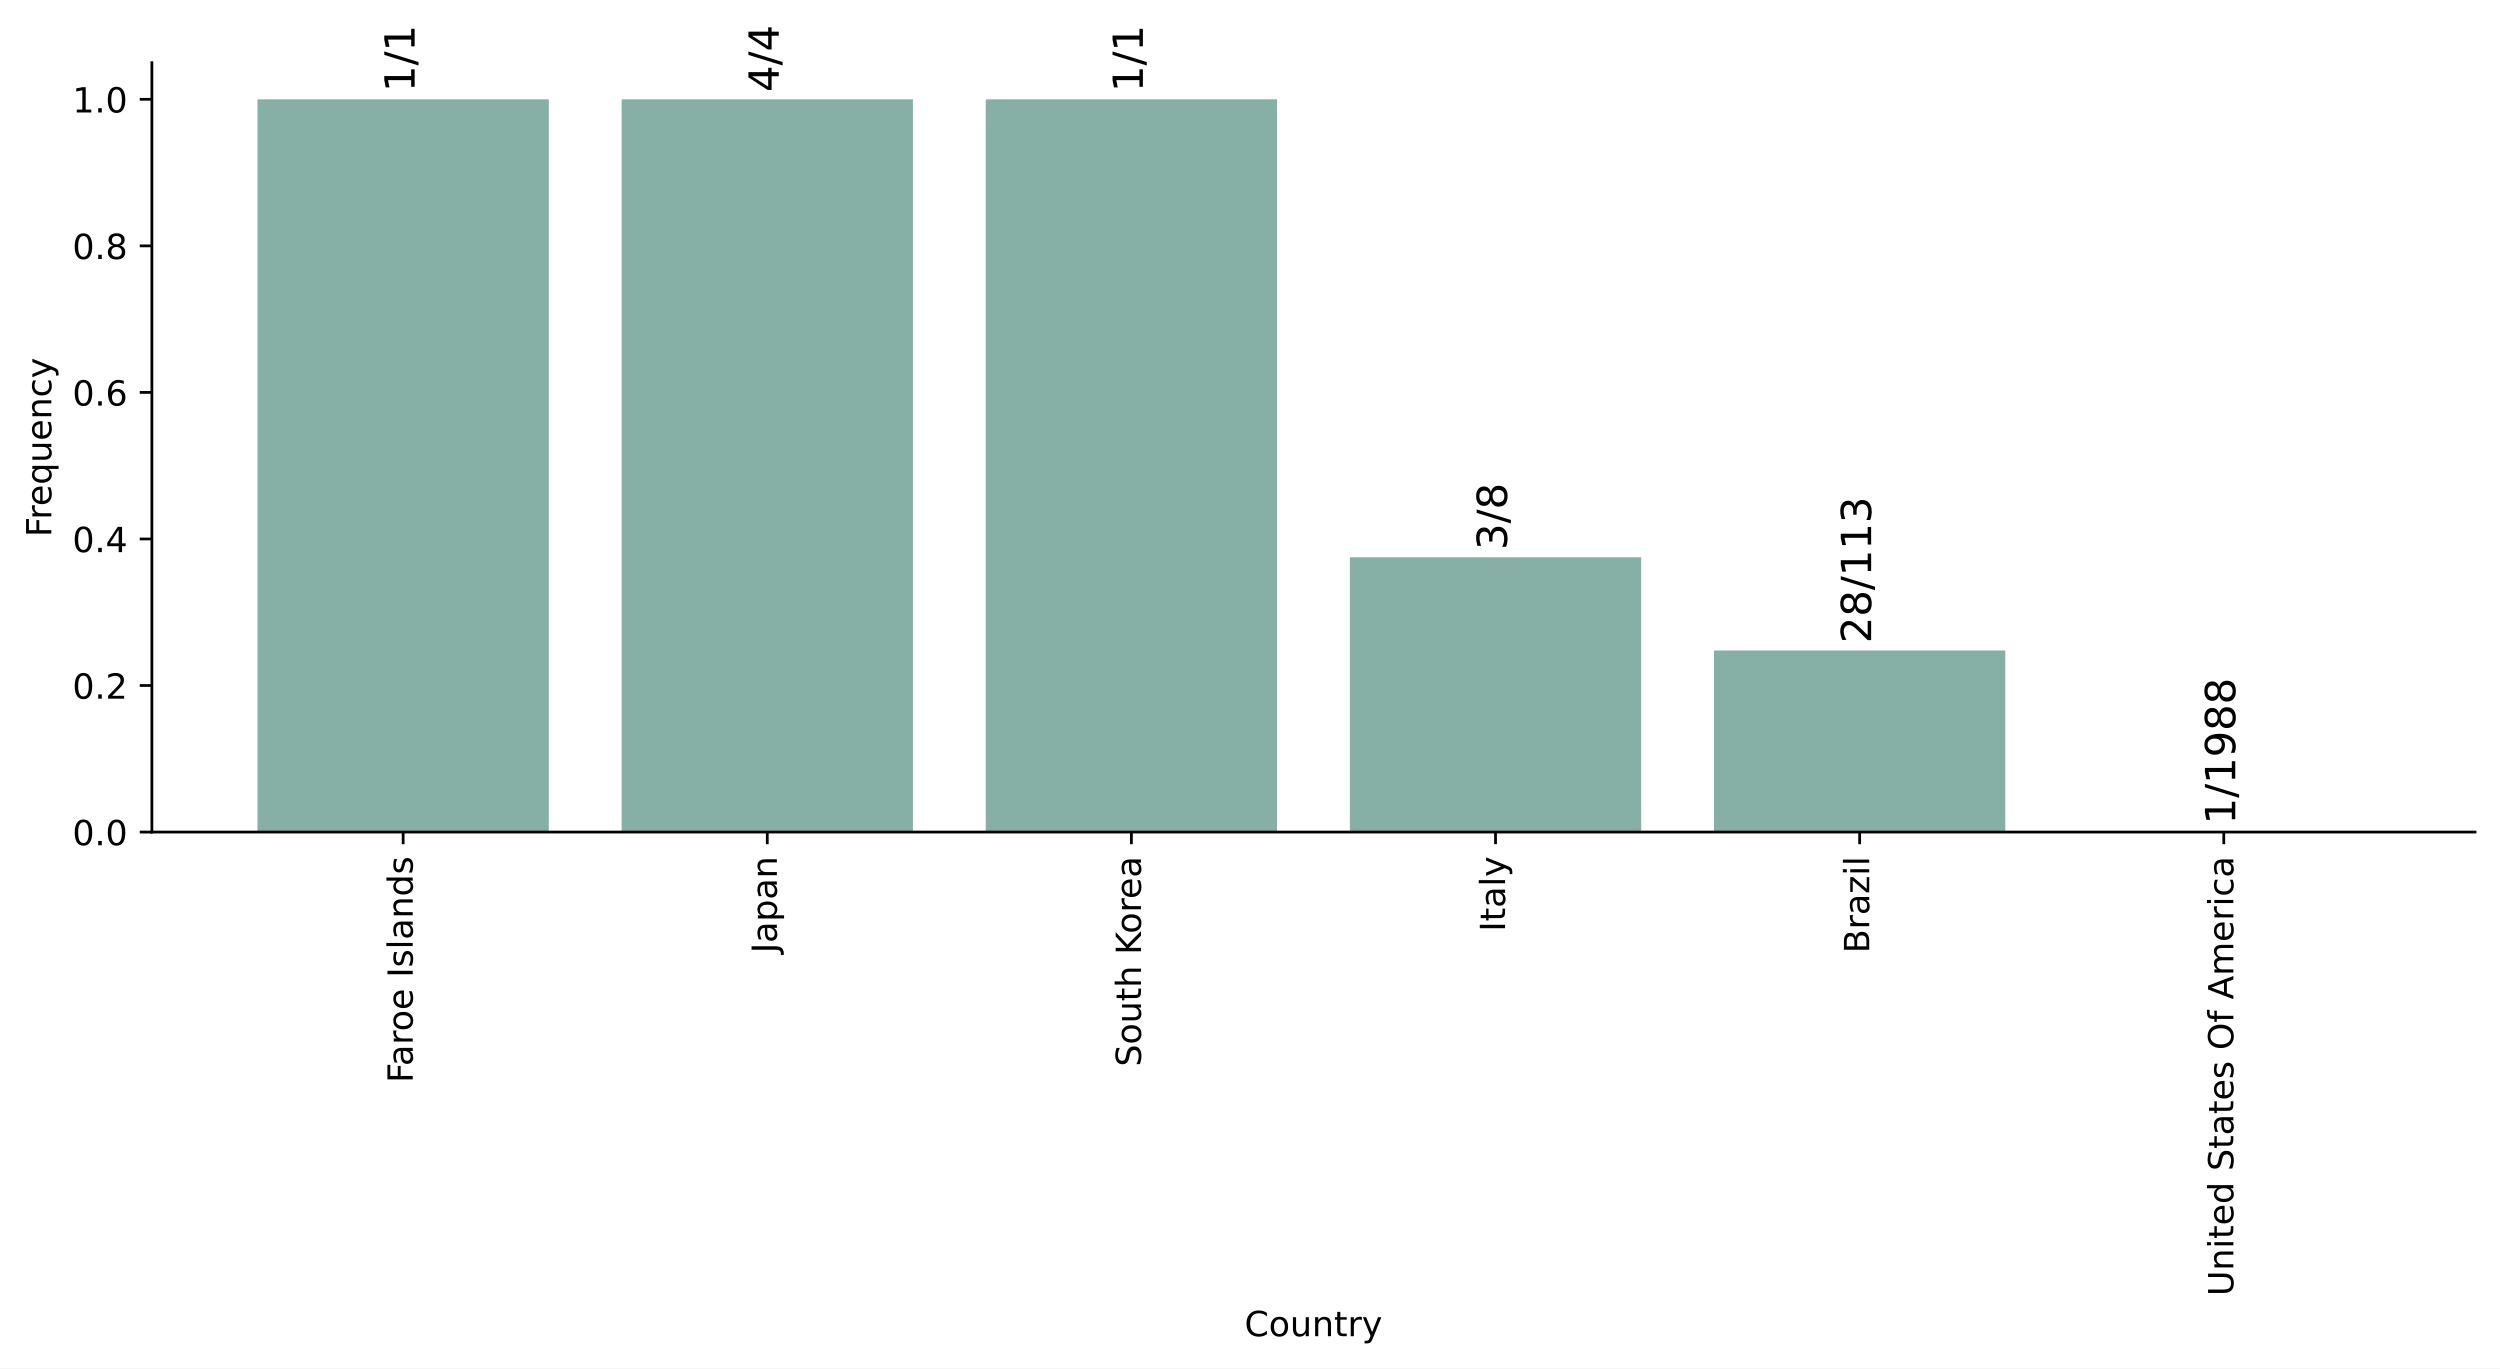
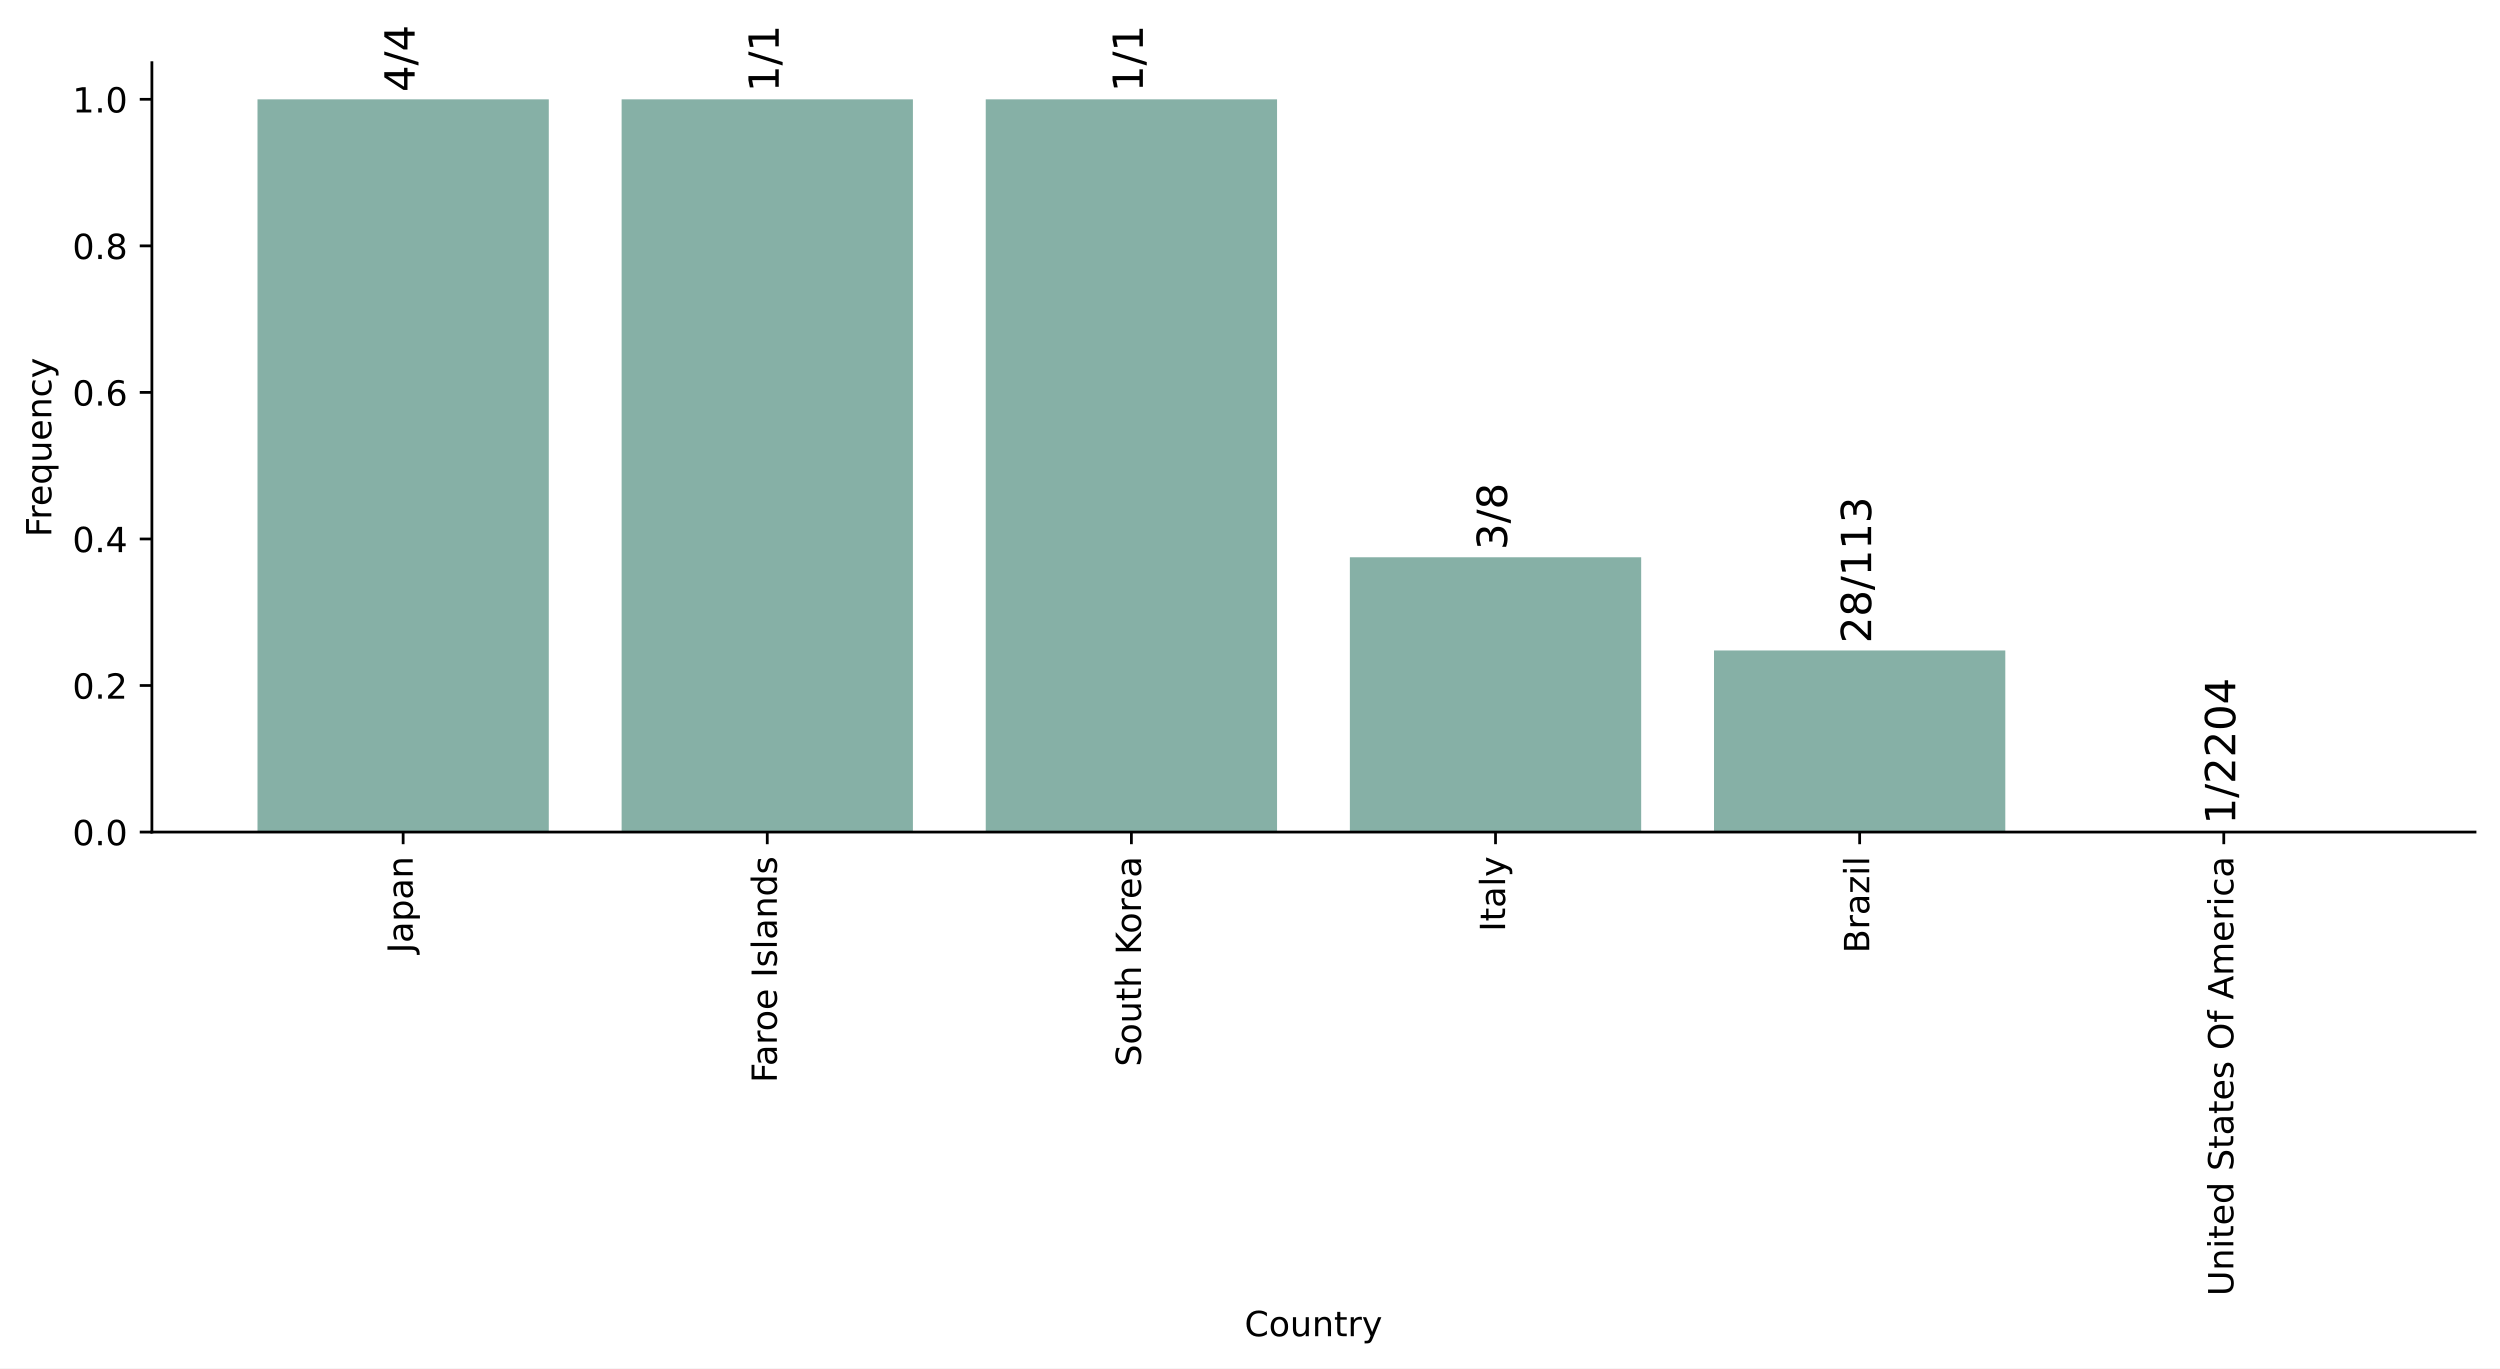
<svg xmlns="http://www.w3.org/2000/svg" xmlns:xlink="http://www.w3.org/1999/xlink" height="394.415pt" version="1.1" viewBox="0 0 720.581 394.415" width="720.581pt">
  <defs>
    <style type="text/css">*{stroke-linecap:butt;stroke-linejoin:round;}</style>
  </defs>
  <g id="figure_1">
    <g id="patch_1">
      <path d="M 0 394.415  L 720.581 394.415  L 720.581 0  L 0 0  z " style="fill:#ffffff;" />
    </g>
    <g id="axes_1">
      <g id="patch_2">
        <path d="M 43.781 239.825  L 713.381 239.825  L 713.381 18.064  L 43.781 18.064  z " style="fill:#ffffff;" />
      </g>
      <g id="patch_3">
-         <path clip-path="url(#p844e73c03a)" d="M 74.218 239.825  L 158.18 239.825  L 158.18 28.625  L 74.218 28.625  z " style="fill:#86b0a6;" />
+         <path clip-path="url(#p9c1e7ef24e)" d="M 74.218 239.825  L 158.18 239.825  L 158.18 28.625  L 74.218 28.625  z " style="fill:#86b0a6;" />
      </g>
      <g id="patch_4">
-         <path clip-path="url(#p844e73c03a)" d="M 179.171 239.825  L 263.133 239.825  L 263.133 28.625  L 179.171 28.625  z " style="fill:#86b0a6;" />
+         <path clip-path="url(#p9c1e7ef24e)" d="M 179.171 239.825  L 263.133 239.825  L 263.133 28.625  L 179.171 28.625  z " style="fill:#86b0a6;" />
      </g>
      <g id="patch_5">
-         <path clip-path="url(#p844e73c03a)" d="M 284.124 239.825  L 368.086 239.825  L 368.086 28.625  L 284.124 28.625  z " style="fill:#86b0a6;" />
+         <path clip-path="url(#p9c1e7ef24e)" d="M 284.124 239.825  L 368.086 239.825  L 368.086 28.625  L 284.124 28.625  z " style="fill:#86b0a6;" />
      </g>
      <g id="patch_6">
-         <path clip-path="url(#p844e73c03a)" d="M 389.077 239.825  L 473.039 239.825  L 473.039 160.625  L 389.077 160.625  z " style="fill:#86b0a6;" />
+         <path clip-path="url(#p9c1e7ef24e)" d="M 389.077 239.825  L 473.039 239.825  L 473.039 160.625  L 389.077 160.625  z " style="fill:#86b0a6;" />
      </g>
      <g id="patch_7">
-         <path clip-path="url(#p844e73c03a)" d="M 494.03 239.825  L 577.992 239.825  L 577.992 187.492  L 494.03 187.492  z " style="fill:#86b0a6;" />
+         <path clip-path="url(#p9c1e7ef24e)" d="M 494.03 239.825  L 577.992 239.825  L 577.992 187.492  L 494.03 187.492  z " style="fill:#86b0a6;" />
      </g>
      <g id="patch_8">
-         <path clip-path="url(#p844e73c03a)" d="M 598.983 239.825  L 682.945 239.825  L 682.945 239.718  L 598.983 239.718  z " style="fill:#86b0a6;" />
+         <path clip-path="url(#p9c1e7ef24e)" d="M 598.983 239.825  L 682.945 239.825  L 682.945 239.729  L 598.983 239.729  z " style="fill:#86b0a6;" />
      </g>
      <g id="matplotlib.axis_1">
        <g id="xtick_1">
          <g id="line2d_1">
            <defs>
-               <path d="M 0 0  L 0 3.5  " id="m501939769b" style="stroke:#000000;stroke-width:0.8;" />
+               <path d="M 0 0  L 0 3.5  " id="m7625dc37d4" style="stroke:#000000;stroke-width:0.8;" />
            </defs>
            <g>
-               <use style="stroke:#000000;stroke-width:0.8;" x="116.199" xlink:href="#m501939769b" y="239.825" />
+               <use style="stroke:#000000;stroke-width:0.8;" x="116.199" xlink:href="#m7625dc37d4" y="239.825" />
            </g>
          </g>
          <g id="text_1">
-             <g transform="translate(118.9582 312.0886)rotate(-90)scale(0.1 -0.1)">
+             <g transform="translate(118.9582 274.7167)rotate(-90)scale(0.1 -0.1)">
+               <defs>
+                 <path d="M 9.812 72.906  L 19.672 72.906  L 19.672 5.078  Q 19.672 -8.109 14.672 -14.062  Q 9.672 -20.016 -1.422 -20.016  L -5.172 -20.016  L -5.172 -11.719  L -2.094 -11.719  Q 4.438 -11.719 7.125 -8.047  Q 9.812 -4.391 9.812 5.078  z " id="DejaVuSans-74" />
+                 <path d="M 34.281 27.484  Q 23.391 27.484 19.188 25  Q 14.984 22.516 14.984 16.5  Q 14.984 11.719 18.141 8.906  Q 21.297 6.109 26.703 6.109  Q 34.188 6.109 38.703 11.406  Q 43.219 16.703 43.219 25.484  L 43.219 27.484  z M 52.203 31.203  L 52.203 0  L 43.219 0  L 43.219 8.297  Q 40.141 3.328 35.547 0.953  Q 30.953 -1.422 24.312 -1.422  Q 15.922 -1.422 10.953 3.297  Q 6 8.016 6 15.922  Q 6 25.141 12.172 29.828  Q 18.359 34.516 30.609 34.516  L 43.219 34.516  L 43.219 35.406  Q 43.219 41.609 39.141 45  Q 35.062 48.391 27.688 48.391  Q 23 48.391 18.547 47.266  Q 14.109 46.141 10.016 43.891  L 10.016 52.203  Q 14.938 54.109 19.578 55.047  Q 24.219 56 28.609 56  Q 40.484 56 46.344 49.844  Q 52.203 43.703 52.203 31.203  z " id="DejaVuSans-97" />
+                 <path d="M 18.109 8.203  L 18.109 -20.797  L 9.078 -20.797  L 9.078 54.688  L 18.109 54.688  L 18.109 46.391  Q 20.953 51.266 25.266 53.625  Q 29.594 56 35.594 56  Q 45.562 56 51.781 48.094  Q 58.016 40.188 58.016 27.297  Q 58.016 14.406 51.781 6.484  Q 45.562 -1.422 35.594 -1.422  Q 29.594 -1.422 25.266 0.953  Q 20.953 3.328 18.109 8.203  z M 48.688 27.297  Q 48.688 37.203 44.609 42.844  Q 40.531 48.484 33.406 48.484  Q 26.266 48.484 22.188 42.844  Q 18.109 37.203 18.109 27.297  Q 18.109 17.391 22.188 11.75  Q 26.266 6.109 33.406 6.109  Q 40.531 6.109 44.609 11.75  Q 48.688 17.391 48.688 27.297  z " id="DejaVuSans-112" />
+                 <path d="M 54.891 33.016  L 54.891 0  L 45.906 0  L 45.906 32.719  Q 45.906 40.484 42.875 44.328  Q 39.844 48.188 33.797 48.188  Q 26.516 48.188 22.312 43.547  Q 18.109 38.922 18.109 30.906  L 18.109 0  L 9.078 0  L 9.078 54.688  L 18.109 54.688  L 18.109 46.188  Q 21.344 51.125 25.703 53.562  Q 30.078 56 35.797 56  Q 45.219 56 50.047 50.172  Q 54.891 44.344 54.891 33.016  z " id="DejaVuSans-110" />
+               </defs>
+               <use xlink:href="#DejaVuSans-74" />
+               <use x="29.492" xlink:href="#DejaVuSans-97" />
+               <use x="90.771" xlink:href="#DejaVuSans-112" />
+               <use x="154.248" xlink:href="#DejaVuSans-97" />
+               <use x="215.527" xlink:href="#DejaVuSans-110" />
+             </g>
+           </g>
+         </g>
+         <g id="xtick_2">
+           <g id="line2d_2">
+             <g>
+               <use style="stroke:#000000;stroke-width:0.8;" x="221.152" xlink:href="#m7625dc37d4" y="239.825" />
+             </g>
+           </g>
+           <g id="text_2">
+             <g transform="translate(223.9112 312.0886)rotate(-90)scale(0.1 -0.1)">
              <defs>
                <path d="M 9.812 72.906  L 51.703 72.906  L 51.703 64.594  L 19.672 64.594  L 19.672 43.109  L 48.578 43.109  L 48.578 34.812  L 19.672 34.812  L 19.672 0  L 9.812 0  z " id="DejaVuSans-70" />
-                 <path d="M 34.281 27.484  Q 23.391 27.484 19.188 25  Q 14.984 22.516 14.984 16.5  Q 14.984 11.719 18.141 8.906  Q 21.297 6.109 26.703 6.109  Q 34.188 6.109 38.703 11.406  Q 43.219 16.703 43.219 25.484  L 43.219 27.484  z M 52.203 31.203  L 52.203 0  L 43.219 0  L 43.219 8.297  Q 40.141 3.328 35.547 0.953  Q 30.953 -1.422 24.312 -1.422  Q 15.922 -1.422 10.953 3.297  Q 6 8.016 6 15.922  Q 6 25.141 12.172 29.828  Q 18.359 34.516 30.609 34.516  L 43.219 34.516  L 43.219 35.406  Q 43.219 41.609 39.141 45  Q 35.062 48.391 27.688 48.391  Q 23 48.391 18.547 47.266  Q 14.109 46.141 10.016 43.891  L 10.016 52.203  Q 14.938 54.109 19.578 55.047  Q 24.219 56 28.609 56  Q 40.484 56 46.344 49.844  Q 52.203 43.703 52.203 31.203  z " id="DejaVuSans-97" />
                <path d="M 41.109 46.297  Q 39.594 47.172 37.812 47.578  Q 36.031 48 33.891 48  Q 26.266 48 22.188 43.047  Q 18.109 38.094 18.109 28.812  L 18.109 0  L 9.078 0  L 9.078 54.688  L 18.109 54.688  L 18.109 46.188  Q 20.953 51.172 25.484 53.578  Q 30.031 56 36.531 56  Q 37.453 56 38.578 55.875  Q 39.703 55.766 41.062 55.516  z " id="DejaVuSans-114" />
                <path d="M 30.609 48.391  Q 23.391 48.391 19.188 42.75  Q 14.984 37.109 14.984 27.297  Q 14.984 17.484 19.156 11.844  Q 23.344 6.203 30.609 6.203  Q 37.797 6.203 41.984 11.859  Q 46.188 17.531 46.188 27.297  Q 46.188 37.016 41.984 42.703  Q 37.797 48.391 30.609 48.391  z M 30.609 56  Q 42.328 56 49.016 48.375  Q 55.719 40.766 55.719 27.297  Q 55.719 13.875 49.016 6.219  Q 42.328 -1.422 30.609 -1.422  Q 18.844 -1.422 12.172 6.219  Q 5.516 13.875 5.516 27.297  Q 5.516 40.766 12.172 48.375  Q 18.844 56 30.609 56  z " id="DejaVuSans-111" />
                <path d="M 56.203 29.594  L 56.203 25.203  L 14.891 25.203  Q 15.484 15.922 20.484 11.062  Q 25.484 6.203 34.422 6.203  Q 39.594 6.203 44.453 7.469  Q 49.312 8.734 54.109 11.281  L 54.109 2.781  Q 49.266 0.734 44.188 -0.344  Q 39.109 -1.422 33.891 -1.422  Q 20.797 -1.422 13.156 6.188  Q 5.516 13.812 5.516 26.812  Q 5.516 40.234 12.766 48.109  Q 20.016 56 32.328 56  Q 43.359 56 49.781 48.891  Q 56.203 41.797 56.203 29.594  z M 47.219 32.234  Q 47.125 39.594 43.094 43.984  Q 39.062 48.391 32.422 48.391  Q 24.906 48.391 20.391 44.141  Q 15.875 39.891 15.188 32.172  z " id="DejaVuSans-101" />
                <path id="DejaVuSans-32" />
                <path d="M 9.812 72.906  L 19.672 72.906  L 19.672 0  L 9.812 0  z " id="DejaVuSans-73" />
                <path d="M 44.281 53.078  L 44.281 44.578  Q 40.484 46.531 36.375 47.5  Q 32.281 48.484 27.875 48.484  Q 21.188 48.484 17.844 46.438  Q 14.5 44.391 14.5 40.281  Q 14.5 37.156 16.891 35.375  Q 19.281 33.594 26.516 31.984  L 29.594 31.297  Q 39.156 29.25 43.188 25.516  Q 47.219 21.781 47.219 15.094  Q 47.219 7.469 41.188 3.016  Q 35.156 -1.422 24.609 -1.422  Q 20.219 -1.422 15.453 -0.562  Q 10.688 0.297 5.422 2  L 5.422 11.281  Q 10.406 8.688 15.234 7.391  Q 20.062 6.109 24.812 6.109  Q 31.156 6.109 34.562 8.281  Q 37.984 10.453 37.984 14.406  Q 37.984 18.062 35.516 20.016  Q 33.062 21.969 24.703 23.781  L 21.578 24.516  Q 13.234 26.266 9.516 29.906  Q 5.812 33.547 5.812 39.891  Q 5.812 47.609 11.281 51.797  Q 16.75 56 26.812 56  Q 31.781 56 36.172 55.266  Q 40.578 54.547 44.281 53.078  z " id="DejaVuSans-115" />
                <path d="M 9.422 75.984  L 18.406 75.984  L 18.406 0  L 9.422 0  z " id="DejaVuSans-108" />
-                 <path d="M 54.891 33.016  L 54.891 0  L 45.906 0  L 45.906 32.719  Q 45.906 40.484 42.875 44.328  Q 39.844 48.188 33.797 48.188  Q 26.516 48.188 22.312 43.547  Q 18.109 38.922 18.109 30.906  L 18.109 0  L 9.078 0  L 9.078 54.688  L 18.109 54.688  L 18.109 46.188  Q 21.344 51.125 25.703 53.562  Q 30.078 56 35.797 56  Q 45.219 56 50.047 50.172  Q 54.891 44.344 54.891 33.016  z " id="DejaVuSans-110" />
                <path d="M 45.406 46.391  L 45.406 75.984  L 54.391 75.984  L 54.391 0  L 45.406 0  L 45.406 8.203  Q 42.578 3.328 38.25 0.953  Q 33.938 -1.422 27.875 -1.422  Q 17.969 -1.422 11.734 6.484  Q 5.516 14.406 5.516 27.297  Q 5.516 40.188 11.734 48.094  Q 17.969 56 27.875 56  Q 33.938 56 38.25 53.625  Q 42.578 51.266 45.406 46.391  z M 14.797 27.297  Q 14.797 17.391 18.875 11.75  Q 22.953 6.109 30.078 6.109  Q 37.203 6.109 41.297 11.75  Q 45.406 17.391 45.406 27.297  Q 45.406 37.203 41.297 42.844  Q 37.203 48.484 30.078 48.484  Q 22.953 48.484 18.875 42.844  Q 14.797 37.203 14.797 27.297  z " id="DejaVuSans-100" />
              </defs>
              <use xlink:href="#DejaVuSans-70" />
              <use x="48.395" xlink:href="#DejaVuSans-97" />
              <use x="109.674" xlink:href="#DejaVuSans-114" />
              <use x="148.537" xlink:href="#DejaVuSans-111" />
              <use x="209.719" xlink:href="#DejaVuSans-101" />
              <use x="271.242" xlink:href="#DejaVuSans-32" />
              <use x="303.029" xlink:href="#DejaVuSans-73" />
              <use x="332.521" xlink:href="#DejaVuSans-115" />
              <use x="384.621" xlink:href="#DejaVuSans-108" />
              <use x="412.404" xlink:href="#DejaVuSans-97" />
              <use x="473.684" xlink:href="#DejaVuSans-110" />
              <use x="537.062" xlink:href="#DejaVuSans-100" />
              <use x="600.539" xlink:href="#DejaVuSans-115" />
            </g>
          </g>
        </g>
-         <g id="xtick_2">
-           <g id="line2d_2">
-             <g>
-               <use style="stroke:#000000;stroke-width:0.8;" x="221.152" xlink:href="#m501939769b" y="239.825" />
-             </g>
-           </g>
-           <g id="text_2">
-             <g transform="translate(223.9112 274.7167)rotate(-90)scale(0.1 -0.1)">
-               <defs>
-                 <path d="M 9.812 72.906  L 19.672 72.906  L 19.672 5.078  Q 19.672 -8.109 14.672 -14.062  Q 9.672 -20.016 -1.422 -20.016  L -5.172 -20.016  L -5.172 -11.719  L -2.094 -11.719  Q 4.438 -11.719 7.125 -8.047  Q 9.812 -4.391 9.812 5.078  z " id="DejaVuSans-74" />
-                 <path d="M 18.109 8.203  L 18.109 -20.797  L 9.078 -20.797  L 9.078 54.688  L 18.109 54.688  L 18.109 46.391  Q 20.953 51.266 25.266 53.625  Q 29.594 56 35.594 56  Q 45.562 56 51.781 48.094  Q 58.016 40.188 58.016 27.297  Q 58.016 14.406 51.781 6.484  Q 45.562 -1.422 35.594 -1.422  Q 29.594 -1.422 25.266 0.953  Q 20.953 3.328 18.109 8.203  z M 48.688 27.297  Q 48.688 37.203 44.609 42.844  Q 40.531 48.484 33.406 48.484  Q 26.266 48.484 22.188 42.844  Q 18.109 37.203 18.109 27.297  Q 18.109 17.391 22.188 11.75  Q 26.266 6.109 33.406 6.109  Q 40.531 6.109 44.609 11.75  Q 48.688 17.391 48.688 27.297  z " id="DejaVuSans-112" />
-               </defs>
-               <use xlink:href="#DejaVuSans-74" />
-               <use x="29.492" xlink:href="#DejaVuSans-97" />
-               <use x="90.771" xlink:href="#DejaVuSans-112" />
-               <use x="154.248" xlink:href="#DejaVuSans-97" />
-               <use x="215.527" xlink:href="#DejaVuSans-110" />
-             </g>
-           </g>
-         </g>
        <g id="xtick_3">
          <g id="line2d_3">
            <g>
-               <use style="stroke:#000000;stroke-width:0.8;" x="326.105" xlink:href="#m501939769b" y="239.825" />
+               <use style="stroke:#000000;stroke-width:0.8;" x="326.105" xlink:href="#m7625dc37d4" y="239.825" />
            </g>
          </g>
          <g id="text_3">
            <g transform="translate(328.8641 307.4089)rotate(-90)scale(0.1 -0.1)">
              <defs>
                <path d="M 53.516 70.516  L 53.516 60.891  Q 47.906 63.578 42.922 64.891  Q 37.938 66.219 33.297 66.219  Q 25.25 66.219 20.875 63.094  Q 16.5 59.969 16.5 54.203  Q 16.5 49.359 19.406 46.891  Q 22.312 44.438 30.422 42.922  L 36.375 41.703  Q 47.406 39.594 52.656 34.297  Q 57.906 29 57.906 20.125  Q 57.906 9.516 50.797 4.047  Q 43.703 -1.422 29.984 -1.422  Q 24.812 -1.422 18.969 -0.25  Q 13.141 0.922 6.891 3.219  L 6.891 13.375  Q 12.891 10.016 18.656 8.297  Q 24.422 6.594 29.984 6.594  Q 38.422 6.594 43.016 9.906  Q 47.609 13.234 47.609 19.391  Q 47.609 24.75 44.312 27.781  Q 41.016 30.812 33.5 32.328  L 27.484 33.5  Q 16.453 35.688 11.516 40.375  Q 6.594 45.062 6.594 53.422  Q 6.594 63.094 13.406 68.656  Q 20.219 74.219 32.172 74.219  Q 37.312 74.219 42.625 73.281  Q 47.953 72.359 53.516 70.516  z " id="DejaVuSans-83" />
                <path d="M 8.5 21.578  L 8.5 54.688  L 17.484 54.688  L 17.484 21.922  Q 17.484 14.156 20.5 10.266  Q 23.531 6.391 29.594 6.391  Q 36.859 6.391 41.078 11.031  Q 45.312 15.672 45.312 23.688  L 45.312 54.688  L 54.297 54.688  L 54.297 0  L 45.312 0  L 45.312 8.406  Q 42.047 3.422 37.719 1  Q 33.406 -1.422 27.688 -1.422  Q 18.266 -1.422 13.375 4.438  Q 8.5 10.297 8.5 21.578  z M 31.109 56  z " id="DejaVuSans-117" />
                <path d="M 18.312 70.219  L 18.312 54.688  L 36.812 54.688  L 36.812 47.703  L 18.312 47.703  L 18.312 18.016  Q 18.312 11.328 20.141 9.422  Q 21.969 7.516 27.594 7.516  L 36.812 7.516  L 36.812 0  L 27.594 0  Q 17.188 0 13.234 3.875  Q 9.281 7.766 9.281 18.016  L 9.281 47.703  L 2.688 47.703  L 2.688 54.688  L 9.281 54.688  L 9.281 70.219  z " id="DejaVuSans-116" />
                <path d="M 54.891 33.016  L 54.891 0  L 45.906 0  L 45.906 32.719  Q 45.906 40.484 42.875 44.328  Q 39.844 48.188 33.797 48.188  Q 26.516 48.188 22.312 43.547  Q 18.109 38.922 18.109 30.906  L 18.109 0  L 9.078 0  L 9.078 75.984  L 18.109 75.984  L 18.109 46.188  Q 21.344 51.125 25.703 53.562  Q 30.078 56 35.797 56  Q 45.219 56 50.047 50.172  Q 54.891 44.344 54.891 33.016  z " id="DejaVuSans-104" />
                <path d="M 9.812 72.906  L 19.672 72.906  L 19.672 42.094  L 52.391 72.906  L 65.094 72.906  L 28.906 38.922  L 67.672 0  L 54.688 0  L 19.672 35.109  L 19.672 0  L 9.812 0  z " id="DejaVuSans-75" />
              </defs>
              <use xlink:href="#DejaVuSans-83" />
              <use x="63.477" xlink:href="#DejaVuSans-111" />
              <use x="124.658" xlink:href="#DejaVuSans-117" />
              <use x="188.037" xlink:href="#DejaVuSans-116" />
              <use x="227.246" xlink:href="#DejaVuSans-104" />
              <use x="290.625" xlink:href="#DejaVuSans-32" />
              <use x="322.412" xlink:href="#DejaVuSans-75" />
              <use x="382.988" xlink:href="#DejaVuSans-111" />
              <use x="444.17" xlink:href="#DejaVuSans-114" />
              <use x="483.033" xlink:href="#DejaVuSans-101" />
              <use x="544.557" xlink:href="#DejaVuSans-97" />
            </g>
          </g>
        </g>
        <g id="xtick_4">
          <g id="line2d_4">
            <g>
-               <use style="stroke:#000000;stroke-width:0.8;" x="431.058" xlink:href="#m501939769b" y="239.825" />
+               <use style="stroke:#000000;stroke-width:0.8;" x="431.058" xlink:href="#m7625dc37d4" y="239.825" />
            </g>
          </g>
          <g id="text_4">
            <g transform="translate(433.8171 268.5198)rotate(-90)scale(0.1 -0.1)">
              <defs>
                <path d="M 32.172 -5.078  Q 28.375 -14.844 24.75 -17.812  Q 21.141 -20.797 15.094 -20.797  L 7.906 -20.797  L 7.906 -13.281  L 13.188 -13.281  Q 16.891 -13.281 18.938 -11.516  Q 21 -9.766 23.484 -3.219  L 25.094 0.875  L 2.984 54.688  L 12.5 54.688  L 29.594 11.922  L 46.688 54.688  L 56.203 54.688  z " id="DejaVuSans-121" />
              </defs>
              <use xlink:href="#DejaVuSans-73" />
              <use x="29.492" xlink:href="#DejaVuSans-116" />
              <use x="68.701" xlink:href="#DejaVuSans-97" />
              <use x="129.98" xlink:href="#DejaVuSans-108" />
              <use x="157.764" xlink:href="#DejaVuSans-121" />
            </g>
          </g>
        </g>
        <g id="xtick_5">
          <g id="line2d_5">
            <g>
-               <use style="stroke:#000000;stroke-width:0.8;" x="536.011" xlink:href="#m501939769b" y="239.825" />
+               <use style="stroke:#000000;stroke-width:0.8;" x="536.011" xlink:href="#m7625dc37d4" y="239.825" />
            </g>
          </g>
          <g id="text_5">
            <g transform="translate(538.7701 274.7292)rotate(-90)scale(0.1 -0.1)">
              <defs>
                <path d="M 19.672 34.812  L 19.672 8.109  L 35.5 8.109  Q 43.453 8.109 47.281 11.406  Q 51.125 14.703 51.125 21.484  Q 51.125 28.328 47.281 31.562  Q 43.453 34.812 35.5 34.812  z M 19.672 64.797  L 19.672 42.828  L 34.281 42.828  Q 41.5 42.828 45.031 45.531  Q 48.578 48.25 48.578 53.812  Q 48.578 59.328 45.031 62.062  Q 41.5 64.797 34.281 64.797  z M 9.812 72.906  L 35.016 72.906  Q 46.297 72.906 52.391 68.219  Q 58.5 63.531 58.5 54.891  Q 58.5 48.188 55.375 44.234  Q 52.25 40.281 46.188 39.312  Q 53.469 37.75 57.5 32.781  Q 61.531 27.828 61.531 20.406  Q 61.531 10.641 54.891 5.312  Q 48.25 0 35.984 0  L 9.812 0  z " id="DejaVuSans-66" />
                <path d="M 5.516 54.688  L 48.188 54.688  L 48.188 46.484  L 14.406 7.172  L 48.188 7.172  L 48.188 0  L 4.297 0  L 4.297 8.203  L 38.094 47.516  L 5.516 47.516  z " id="DejaVuSans-122" />
                <path d="M 9.422 54.688  L 18.406 54.688  L 18.406 0  L 9.422 0  z M 9.422 75.984  L 18.406 75.984  L 18.406 64.594  L 9.422 64.594  z " id="DejaVuSans-105" />
              </defs>
              <use xlink:href="#DejaVuSans-66" />
              <use x="68.604" xlink:href="#DejaVuSans-114" />
              <use x="109.717" xlink:href="#DejaVuSans-97" />
              <use x="170.996" xlink:href="#DejaVuSans-122" />
              <use x="223.486" xlink:href="#DejaVuSans-105" />
              <use x="251.27" xlink:href="#DejaVuSans-108" />
            </g>
          </g>
        </g>
        <g id="xtick_6">
          <g id="line2d_6">
            <g>
-               <use style="stroke:#000000;stroke-width:0.8;" x="640.964" xlink:href="#m501939769b" y="239.825" />
+               <use style="stroke:#000000;stroke-width:0.8;" x="640.964" xlink:href="#m7625dc37d4" y="239.825" />
            </g>
          </g>
          <g id="text_6">
            <g transform="translate(643.7231 373.537)rotate(-90)scale(0.1 -0.1)">
              <defs>
                <path d="M 8.688 72.906  L 18.609 72.906  L 18.609 28.609  Q 18.609 16.891 22.844 11.734  Q 27.094 6.594 36.625 6.594  Q 46.094 6.594 50.344 11.734  Q 54.594 16.891 54.594 28.609  L 54.594 72.906  L 64.5 72.906  L 64.5 27.391  Q 64.5 13.141 57.438 5.859  Q 50.391 -1.422 36.625 -1.422  Q 22.797 -1.422 15.734 5.859  Q 8.688 13.141 8.688 27.391  z " id="DejaVuSans-85" />
                <path d="M 39.406 66.219  Q 28.656 66.219 22.328 58.203  Q 16.016 50.203 16.016 36.375  Q 16.016 22.609 22.328 14.594  Q 28.656 6.594 39.406 6.594  Q 50.141 6.594 56.422 14.594  Q 62.703 22.609 62.703 36.375  Q 62.703 50.203 56.422 58.203  Q 50.141 66.219 39.406 66.219  z M 39.406 74.219  Q 54.734 74.219 63.906 63.938  Q 73.094 53.656 73.094 36.375  Q 73.094 19.141 63.906 8.859  Q 54.734 -1.422 39.406 -1.422  Q 24.031 -1.422 14.812 8.828  Q 5.609 19.094 5.609 36.375  Q 5.609 53.656 14.812 63.938  Q 24.031 74.219 39.406 74.219  z " id="DejaVuSans-79" />
                <path d="M 37.109 75.984  L 37.109 68.5  L 28.516 68.5  Q 23.688 68.5 21.797 66.547  Q 19.922 64.594 19.922 59.516  L 19.922 54.688  L 34.719 54.688  L 34.719 47.703  L 19.922 47.703  L 19.922 0  L 10.891 0  L 10.891 47.703  L 2.297 47.703  L 2.297 54.688  L 10.891 54.688  L 10.891 58.5  Q 10.891 67.625 15.141 71.797  Q 19.391 75.984 28.609 75.984  z " id="DejaVuSans-102" />
                <path d="M 34.188 63.188  L 20.797 26.906  L 47.609 26.906  z M 28.609 72.906  L 39.797 72.906  L 67.578 0  L 57.328 0  L 50.688 18.703  L 17.828 18.703  L 11.188 0  L 0.781 0  z " id="DejaVuSans-65" />
                <path d="M 52 44.188  Q 55.375 50.25 60.062 53.125  Q 64.75 56 71.094 56  Q 79.641 56 84.281 50.016  Q 88.922 44.047 88.922 33.016  L 88.922 0  L 79.891 0  L 79.891 32.719  Q 79.891 40.578 77.094 44.375  Q 74.312 48.188 68.609 48.188  Q 61.625 48.188 57.562 43.547  Q 53.516 38.922 53.516 30.906  L 53.516 0  L 44.484 0  L 44.484 32.719  Q 44.484 40.625 41.703 44.406  Q 38.922 48.188 33.109 48.188  Q 26.219 48.188 22.156 43.531  Q 18.109 38.875 18.109 30.906  L 18.109 0  L 9.078 0  L 9.078 54.688  L 18.109 54.688  L 18.109 46.188  Q 21.188 51.219 25.484 53.609  Q 29.781 56 35.688 56  Q 41.656 56 45.828 52.969  Q 50 49.953 52 44.188  z " id="DejaVuSans-109" />
                <path d="M 48.781 52.594  L 48.781 44.188  Q 44.969 46.297 41.141 47.344  Q 37.312 48.391 33.406 48.391  Q 24.656 48.391 19.812 42.844  Q 14.984 37.312 14.984 27.297  Q 14.984 17.281 19.812 11.734  Q 24.656 6.203 33.406 6.203  Q 37.312 6.203 41.141 7.25  Q 44.969 8.297 48.781 10.406  L 48.781 2.094  Q 45.016 0.344 40.984 -0.531  Q 36.969 -1.422 32.422 -1.422  Q 20.062 -1.422 12.781 6.344  Q 5.516 14.109 5.516 27.297  Q 5.516 40.672 12.859 48.328  Q 20.219 56 33.016 56  Q 37.156 56 41.109 55.141  Q 45.062 54.297 48.781 52.594  z " id="DejaVuSans-99" />
              </defs>
              <use xlink:href="#DejaVuSans-85" />
              <use x="73.193" xlink:href="#DejaVuSans-110" />
              <use x="136.572" xlink:href="#DejaVuSans-105" />
              <use x="164.355" xlink:href="#DejaVuSans-116" />
              <use x="203.564" xlink:href="#DejaVuSans-101" />
              <use x="265.088" xlink:href="#DejaVuSans-100" />
              <use x="328.564" xlink:href="#DejaVuSans-32" />
              <use x="360.352" xlink:href="#DejaVuSans-83" />
              <use x="423.828" xlink:href="#DejaVuSans-116" />
              <use x="463.037" xlink:href="#DejaVuSans-97" />
              <use x="524.316" xlink:href="#DejaVuSans-116" />
              <use x="563.525" xlink:href="#DejaVuSans-101" />
              <use x="625.049" xlink:href="#DejaVuSans-115" />
              <use x="677.148" xlink:href="#DejaVuSans-32" />
              <use x="708.936" xlink:href="#DejaVuSans-79" />
              <use x="787.646" xlink:href="#DejaVuSans-102" />
              <use x="822.852" xlink:href="#DejaVuSans-32" />
              <use x="854.639" xlink:href="#DejaVuSans-65" />
              <use x="923.047" xlink:href="#DejaVuSans-109" />
              <use x="1020.459" xlink:href="#DejaVuSans-101" />
              <use x="1081.982" xlink:href="#DejaVuSans-114" />
              <use x="1123.096" xlink:href="#DejaVuSans-105" />
              <use x="1150.879" xlink:href="#DejaVuSans-99" />
              <use x="1205.859" xlink:href="#DejaVuSans-97" />
            </g>
          </g>
        </g>
        <g id="text_7">
          <g transform="translate(358.718 385.1354)scale(0.1 -0.1)">
            <defs>
              <path d="M 64.406 67.281  L 64.406 56.891  Q 59.422 61.531 53.781 63.812  Q 48.141 66.109 41.797 66.109  Q 29.297 66.109 22.656 58.469  Q 16.016 50.828 16.016 36.375  Q 16.016 21.969 22.656 14.328  Q 29.297 6.688 41.797 6.688  Q 48.141 6.688 53.781 8.984  Q 59.422 11.281 64.406 15.922  L 64.406 5.609  Q 59.234 2.094 53.438 0.328  Q 47.656 -1.422 41.219 -1.422  Q 24.656 -1.422 15.125 8.703  Q 5.609 18.844 5.609 36.375  Q 5.609 53.953 15.125 64.078  Q 24.656 74.219 41.219 74.219  Q 47.75 74.219 53.531 72.484  Q 59.328 70.75 64.406 67.281  z " id="DejaVuSans-67" />
            </defs>
            <use xlink:href="#DejaVuSans-67" />
            <use x="69.824" xlink:href="#DejaVuSans-111" />
            <use x="131.006" xlink:href="#DejaVuSans-117" />
            <use x="194.385" xlink:href="#DejaVuSans-110" />
            <use x="257.764" xlink:href="#DejaVuSans-116" />
            <use x="296.973" xlink:href="#DejaVuSans-114" />
            <use x="338.086" xlink:href="#DejaVuSans-121" />
          </g>
        </g>
      </g>
      <g id="matplotlib.axis_2">
        <g id="ytick_1">
          <g id="line2d_7">
            <defs>
-               <path d="M 0 0  L -3.5 0  " id="mdb373cf417" style="stroke:#000000;stroke-width:0.8;" />
+               <path d="M 0 0  L -3.5 0  " id="md5d0340b03" style="stroke:#000000;stroke-width:0.8;" />
            </defs>
            <g>
-               <use style="stroke:#000000;stroke-width:0.8;" x="43.781" xlink:href="#mdb373cf417" y="239.825" />
+               <use style="stroke:#000000;stroke-width:0.8;" x="43.781" xlink:href="#md5d0340b03" y="239.825" />
            </g>
          </g>
          <g id="text_8">
            <g transform="translate(20.87813 243.6237)scale(0.1 -0.1)">
              <defs>
                <path d="M 31.781 66.406  Q 24.172 66.406 20.328 58.906  Q 16.5 51.422 16.5 36.375  Q 16.5 21.391 20.328 13.891  Q 24.172 6.391 31.781 6.391  Q 39.453 6.391 43.281 13.891  Q 47.125 21.391 47.125 36.375  Q 47.125 51.422 43.281 58.906  Q 39.453 66.406 31.781 66.406  z M 31.781 74.219  Q 44.047 74.219 50.516 64.516  Q 56.984 54.828 56.984 36.375  Q 56.984 17.969 50.516 8.266  Q 44.047 -1.422 31.781 -1.422  Q 19.531 -1.422 13.062 8.266  Q 6.594 17.969 6.594 36.375  Q 6.594 54.828 13.062 64.516  Q 19.531 74.219 31.781 74.219  z " id="DejaVuSans-48" />
                <path d="M 10.688 12.406  L 21 12.406  L 21 0  L 10.688 0  z " id="DejaVuSans-46" />
              </defs>
              <use xlink:href="#DejaVuSans-48" />
              <use x="63.623" xlink:href="#DejaVuSans-46" />
              <use x="95.41" xlink:href="#DejaVuSans-48" />
            </g>
          </g>
        </g>
        <g id="ytick_2">
          <g id="line2d_8">
            <g>
-               <use style="stroke:#000000;stroke-width:0.8;" x="43.781" xlink:href="#mdb373cf417" y="197.584" />
+               <use style="stroke:#000000;stroke-width:0.8;" x="43.781" xlink:href="#md5d0340b03" y="197.584" />
            </g>
          </g>
          <g id="text_9">
            <g transform="translate(20.87813 201.3837)scale(0.1 -0.1)">
              <defs>
                <path d="M 19.188 8.297  L 53.609 8.297  L 53.609 0  L 7.328 0  L 7.328 8.297  Q 12.938 14.109 22.625 23.891  Q 32.328 33.688 34.812 36.531  Q 39.547 41.844 41.422 45.531  Q 43.312 49.219 43.312 52.781  Q 43.312 58.594 39.234 62.25  Q 35.156 65.922 28.609 65.922  Q 23.969 65.922 18.812 64.312  Q 13.672 62.703 7.812 59.422  L 7.812 69.391  Q 13.766 71.781 18.938 73  Q 24.125 74.219 28.422 74.219  Q 39.75 74.219 46.484 68.547  Q 53.219 62.891 53.219 53.422  Q 53.219 48.922 51.531 44.891  Q 49.859 40.875 45.406 35.406  Q 44.188 33.984 37.641 27.219  Q 31.109 20.453 19.188 8.297  z " id="DejaVuSans-50" />
              </defs>
              <use xlink:href="#DejaVuSans-48" />
              <use x="63.623" xlink:href="#DejaVuSans-46" />
              <use x="95.41" xlink:href="#DejaVuSans-50" />
            </g>
          </g>
        </g>
        <g id="ytick_3">
          <g id="line2d_9">
            <g>
-               <use style="stroke:#000000;stroke-width:0.8;" x="43.781" xlink:href="#mdb373cf417" y="155.345" />
+               <use style="stroke:#000000;stroke-width:0.8;" x="43.781" xlink:href="#md5d0340b03" y="155.345" />
            </g>
          </g>
          <g id="text_10">
            <g transform="translate(20.87813 159.1437)scale(0.1 -0.1)">
              <defs>
                <path d="M 37.797 64.312  L 12.891 25.391  L 37.797 25.391  z M 35.203 72.906  L 47.609 72.906  L 47.609 25.391  L 58.016 25.391  L 58.016 17.188  L 47.609 17.188  L 47.609 0  L 37.797 0  L 37.797 17.188  L 4.891 17.188  L 4.891 26.703  z " id="DejaVuSans-52" />
              </defs>
              <use xlink:href="#DejaVuSans-48" />
              <use x="63.623" xlink:href="#DejaVuSans-46" />
              <use x="95.41" xlink:href="#DejaVuSans-52" />
            </g>
          </g>
        </g>
        <g id="ytick_4">
          <g id="line2d_10">
            <g>
-               <use style="stroke:#000000;stroke-width:0.8;" x="43.781" xlink:href="#mdb373cf417" y="113.105" />
+               <use style="stroke:#000000;stroke-width:0.8;" x="43.781" xlink:href="#md5d0340b03" y="113.105" />
            </g>
          </g>
          <g id="text_11">
            <g transform="translate(20.87813 116.9037)scale(0.1 -0.1)">
              <defs>
                <path d="M 33.016 40.375  Q 26.375 40.375 22.484 35.828  Q 18.609 31.297 18.609 23.391  Q 18.609 15.531 22.484 10.953  Q 26.375 6.391 33.016 6.391  Q 39.656 6.391 43.531 10.953  Q 47.406 15.531 47.406 23.391  Q 47.406 31.297 43.531 35.828  Q 39.656 40.375 33.016 40.375  z M 52.594 71.297  L 52.594 62.312  Q 48.875 64.062 45.094 64.984  Q 41.312 65.922 37.594 65.922  Q 27.828 65.922 22.672 59.328  Q 17.531 52.734 16.797 39.406  Q 19.672 43.656 24.016 45.922  Q 28.375 48.188 33.594 48.188  Q 44.578 48.188 50.953 41.516  Q 57.328 34.859 57.328 23.391  Q 57.328 12.156 50.688 5.359  Q 44.047 -1.422 33.016 -1.422  Q 20.359 -1.422 13.672 8.266  Q 6.984 17.969 6.984 36.375  Q 6.984 53.656 15.188 63.938  Q 23.391 74.219 37.203 74.219  Q 40.922 74.219 44.703 73.484  Q 48.484 72.75 52.594 71.297  z " id="DejaVuSans-54" />
              </defs>
              <use xlink:href="#DejaVuSans-48" />
              <use x="63.623" xlink:href="#DejaVuSans-46" />
              <use x="95.41" xlink:href="#DejaVuSans-54" />
            </g>
          </g>
        </g>
        <g id="ytick_5">
          <g id="line2d_11">
            <g>
-               <use style="stroke:#000000;stroke-width:0.8;" x="43.781" xlink:href="#mdb373cf417" y="70.865" />
+               <use style="stroke:#000000;stroke-width:0.8;" x="43.781" xlink:href="#md5d0340b03" y="70.865" />
            </g>
          </g>
          <g id="text_12">
            <g transform="translate(20.87813 74.66372)scale(0.1 -0.1)">
              <defs>
                <path d="M 31.781 34.625  Q 24.75 34.625 20.719 30.859  Q 16.703 27.094 16.703 20.516  Q 16.703 13.922 20.719 10.156  Q 24.75 6.391 31.781 6.391  Q 38.812 6.391 42.859 10.172  Q 46.922 13.969 46.922 20.516  Q 46.922 27.094 42.891 30.859  Q 38.875 34.625 31.781 34.625  z M 21.922 38.812  Q 15.578 40.375 12.031 44.719  Q 8.5 49.078 8.5 55.328  Q 8.5 64.062 14.719 69.141  Q 20.953 74.219 31.781 74.219  Q 42.672 74.219 48.875 69.141  Q 55.078 64.062 55.078 55.328  Q 55.078 49.078 51.531 44.719  Q 48 40.375 41.703 38.812  Q 48.828 37.156 52.797 32.312  Q 56.781 27.484 56.781 20.516  Q 56.781 9.906 50.312 4.234  Q 43.844 -1.422 31.781 -1.422  Q 19.734 -1.422 13.25 4.234  Q 6.781 9.906 6.781 20.516  Q 6.781 27.484 10.781 32.312  Q 14.797 37.156 21.922 38.812  z M 18.312 54.391  Q 18.312 48.734 21.844 45.562  Q 25.391 42.391 31.781 42.391  Q 38.141 42.391 41.719 45.562  Q 45.312 48.734 45.312 54.391  Q 45.312 60.062 41.719 63.234  Q 38.141 66.406 31.781 66.406  Q 25.391 66.406 21.844 63.234  Q 18.312 60.062 18.312 54.391  z " id="DejaVuSans-56" />
              </defs>
              <use xlink:href="#DejaVuSans-48" />
              <use x="63.623" xlink:href="#DejaVuSans-46" />
              <use x="95.41" xlink:href="#DejaVuSans-56" />
            </g>
          </g>
        </g>
        <g id="ytick_6">
          <g id="line2d_12">
            <g>
-               <use style="stroke:#000000;stroke-width:0.8;" x="43.781" xlink:href="#mdb373cf417" y="28.625" />
+               <use style="stroke:#000000;stroke-width:0.8;" x="43.781" xlink:href="#md5d0340b03" y="28.625" />
            </g>
          </g>
          <g id="text_13">
            <g transform="translate(20.87813 32.42372)scale(0.1 -0.1)">
              <defs>
                <path d="M 12.406 8.297  L 28.516 8.297  L 28.516 63.922  L 10.984 60.406  L 10.984 69.391  L 28.422 72.906  L 38.281 72.906  L 38.281 8.297  L 54.391 8.297  L 54.391 0  L 12.406 0  z " id="DejaVuSans-49" />
              </defs>
              <use xlink:href="#DejaVuSans-49" />
              <use x="63.623" xlink:href="#DejaVuSans-46" />
              <use x="95.41" xlink:href="#DejaVuSans-48" />
            </g>
          </g>
        </g>
        <g id="text_14">
          <g transform="translate(14.79844 154.7742)rotate(-90)scale(0.1 -0.1)">
            <defs>
              <path d="M 14.797 27.297  Q 14.797 17.391 18.875 11.75  Q 22.953 6.109 30.078 6.109  Q 37.203 6.109 41.297 11.75  Q 45.406 17.391 45.406 27.297  Q 45.406 37.203 41.297 42.844  Q 37.203 48.484 30.078 48.484  Q 22.953 48.484 18.875 42.844  Q 14.797 37.203 14.797 27.297  z M 45.406 8.203  Q 42.578 3.328 38.25 0.953  Q 33.938 -1.422 27.875 -1.422  Q 17.969 -1.422 11.734 6.484  Q 5.516 14.406 5.516 27.297  Q 5.516 40.188 11.734 48.094  Q 17.969 56 27.875 56  Q 33.938 56 38.25 53.625  Q 42.578 51.266 45.406 46.391  L 45.406 54.688  L 54.391 54.688  L 54.391 -20.797  L 45.406 -20.797  z " id="DejaVuSans-113" />
            </defs>
            <use xlink:href="#DejaVuSans-70" />
            <use x="50.27" xlink:href="#DejaVuSans-114" />
            <use x="89.133" xlink:href="#DejaVuSans-101" />
            <use x="150.656" xlink:href="#DejaVuSans-113" />
            <use x="214.133" xlink:href="#DejaVuSans-117" />
            <use x="277.512" xlink:href="#DejaVuSans-101" />
            <use x="339.035" xlink:href="#DejaVuSans-110" />
            <use x="402.414" xlink:href="#DejaVuSans-99" />
            <use x="457.395" xlink:href="#DejaVuSans-121" />
          </g>
        </g>
      </g>
      <g id="patch_9">
        <path d="M 43.781 239.825  L 43.781 18.064  " style="fill:none;stroke:#000000;stroke-linecap:square;stroke-linejoin:miter;stroke-width:0.8;" />
      </g>
      <g id="patch_10">
        <path d="M 43.781 239.825  L 713.381 239.825  " style="fill:none;stroke:#000000;stroke-linecap:square;stroke-linejoin:miter;stroke-width:0.8;" />
      </g>
      <g id="text_15">
        <g transform="translate(119.5101 26.5125)rotate(-90)scale(0.12 -0.12)">
          <defs>
            <path d="M 25.391 72.906  L 33.688 72.906  L 8.297 -9.281  L 0 -9.281  z " id="DejaVuSans-47" />
          </defs>
+           <use xlink:href="#DejaVuSans-52" />
+           <use x="63.623" xlink:href="#DejaVuSans-47" />
+           <use x="97.314" xlink:href="#DejaVuSans-52" />
+         </g>
+       </g>
+       <g id="text_16">
+         <g transform="translate(224.463 26.5125)rotate(-90)scale(0.12 -0.12)">
          <use xlink:href="#DejaVuSans-49" />
          <use x="63.623" xlink:href="#DejaVuSans-47" />
          <use x="97.314" xlink:href="#DejaVuSans-49" />
-         </g>
-       </g>
-       <g id="text_16">
-         <g transform="translate(224.463 26.5125)rotate(-90)scale(0.12 -0.12)">
-           <use xlink:href="#DejaVuSans-52" />
-           <use x="63.623" xlink:href="#DejaVuSans-47" />
-           <use x="97.314" xlink:href="#DejaVuSans-52" />
        </g>
      </g>
      <g id="text_17">
        <g transform="translate(329.416 26.5125)rotate(-90)scale(0.12 -0.12)">
          <use xlink:href="#DejaVuSans-49" />
          <use x="63.623" xlink:href="#DejaVuSans-47" />
          <use x="97.314" xlink:href="#DejaVuSans-49" />
        </g>
      </g>
      <g id="text_18">
        <g transform="translate(434.369 158.5125)rotate(-90)scale(0.12 -0.12)">
          <defs>
            <path d="M 40.578 39.312  Q 47.656 37.797 51.625 33  Q 55.609 28.219 55.609 21.188  Q 55.609 10.406 48.188 4.484  Q 40.766 -1.422 27.094 -1.422  Q 22.516 -1.422 17.656 -0.516  Q 12.797 0.391 7.625 2.203  L 7.625 11.719  Q 11.719 9.328 16.594 8.109  Q 21.484 6.891 26.812 6.891  Q 36.078 6.891 40.938 10.547  Q 45.797 14.203 45.797 21.188  Q 45.797 27.641 41.281 31.266  Q 36.766 34.906 28.719 34.906  L 20.219 34.906  L 20.219 43.016  L 29.109 43.016  Q 36.375 43.016 40.234 45.922  Q 44.094 48.828 44.094 54.297  Q 44.094 59.906 40.109 62.906  Q 36.141 65.922 28.719 65.922  Q 24.656 65.922 20.016 65.031  Q 15.375 64.156 9.812 62.312  L 9.812 71.094  Q 15.438 72.656 20.344 73.438  Q 25.25 74.219 29.594 74.219  Q 40.828 74.219 47.359 69.109  Q 53.906 64.016 53.906 55.328  Q 53.906 49.266 50.438 45.094  Q 46.969 40.922 40.578 39.312  z " id="DejaVuSans-51" />
          </defs>
          <use xlink:href="#DejaVuSans-51" />
          <use x="63.623" xlink:href="#DejaVuSans-47" />
          <use x="97.314" xlink:href="#DejaVuSans-56" />
        </g>
      </g>
      <g id="text_19">
        <g transform="translate(539.322 185.3798)rotate(-90)scale(0.12 -0.12)">
          <use xlink:href="#DejaVuSans-50" />
          <use x="63.623" xlink:href="#DejaVuSans-56" />
          <use x="127.246" xlink:href="#DejaVuSans-47" />
          <use x="160.938" xlink:href="#DejaVuSans-49" />
          <use x="224.561" xlink:href="#DejaVuSans-49" />
          <use x="288.184" xlink:href="#DejaVuSans-51" />
        </g>
      </g>
      <g id="text_20">
-         <g transform="translate(644.2749 237.6063)rotate(-90)scale(0.12 -0.12)">
-           <defs>
-             <path d="M 10.984 1.516  L 10.984 10.5  Q 14.703 8.734 18.5 7.812  Q 22.312 6.891 25.984 6.891  Q 35.75 6.891 40.891 13.453  Q 46.047 20.016 46.781 33.406  Q 43.953 29.203 39.594 26.953  Q 35.25 24.703 29.984 24.703  Q 19.047 24.703 12.672 31.312  Q 6.297 37.938 6.297 49.422  Q 6.297 60.641 12.938 67.422  Q 19.578 74.219 30.609 74.219  Q 43.266 74.219 49.922 64.516  Q 56.594 54.828 56.594 36.375  Q 56.594 19.141 48.406 8.859  Q 40.234 -1.422 26.422 -1.422  Q 22.703 -1.422 18.891 -0.688  Q 15.094 0.047 10.984 1.516  z M 30.609 32.422  Q 37.25 32.422 41.125 36.953  Q 45.016 41.5 45.016 49.422  Q 45.016 57.281 41.125 61.844  Q 37.25 66.406 30.609 66.406  Q 23.969 66.406 20.094 61.844  Q 16.219 57.281 16.219 49.422  Q 16.219 41.5 20.094 36.953  Q 23.969 32.422 30.609 32.422  z " id="DejaVuSans-57" />
-           </defs>
+         <g transform="translate(644.2749 237.6167)rotate(-90)scale(0.12 -0.12)">
          <use xlink:href="#DejaVuSans-49" />
          <use x="63.623" xlink:href="#DejaVuSans-47" />
-           <use x="97.314" xlink:href="#DejaVuSans-49" />
-           <use x="160.938" xlink:href="#DejaVuSans-57" />
-           <use x="224.561" xlink:href="#DejaVuSans-56" />
-           <use x="288.184" xlink:href="#DejaVuSans-56" />
+           <use x="97.314" xlink:href="#DejaVuSans-50" />
+           <use x="160.938" xlink:href="#DejaVuSans-50" />
+           <use x="224.561" xlink:href="#DejaVuSans-48" />
+           <use x="288.184" xlink:href="#DejaVuSans-52" />
        </g>
      </g>
    </g>
  </g>
  <defs>
-     <clipPath id="p844e73c03a">
+     <clipPath id="p9c1e7ef24e">
      <rect height="221.76" width="669.6" x="43.781" y="18.064" />
    </clipPath>
  </defs>
</svg>
